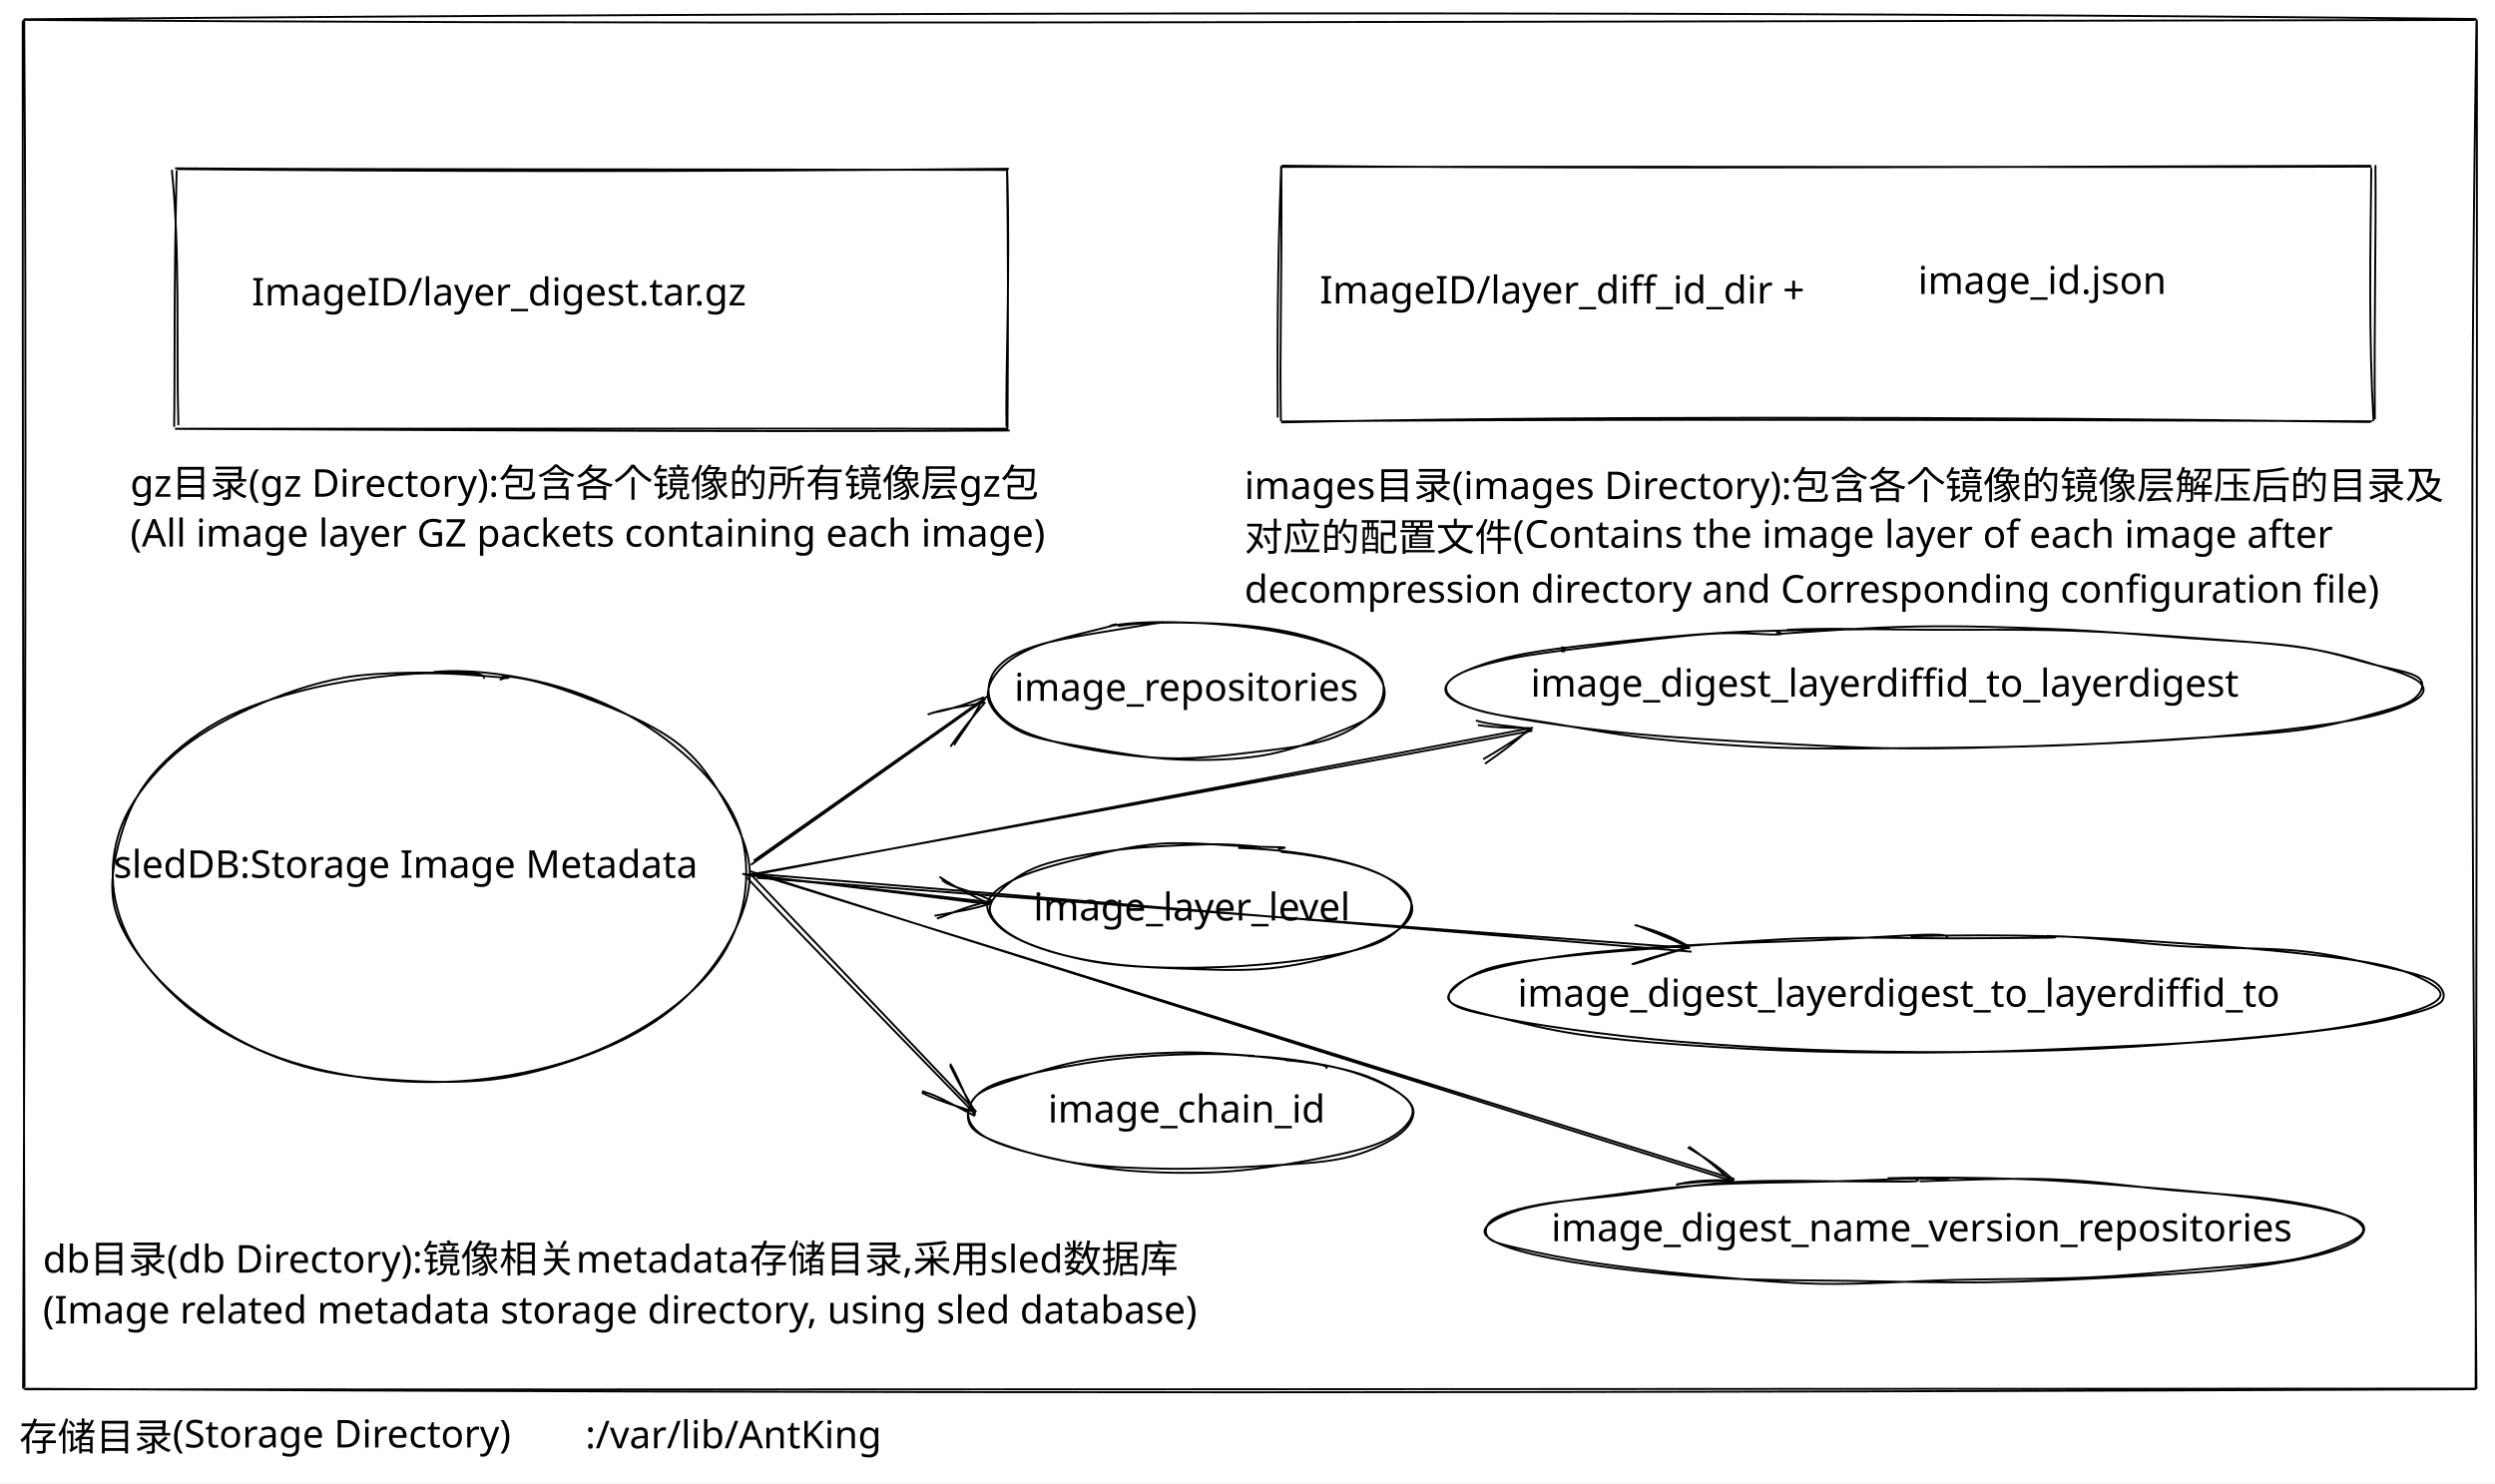
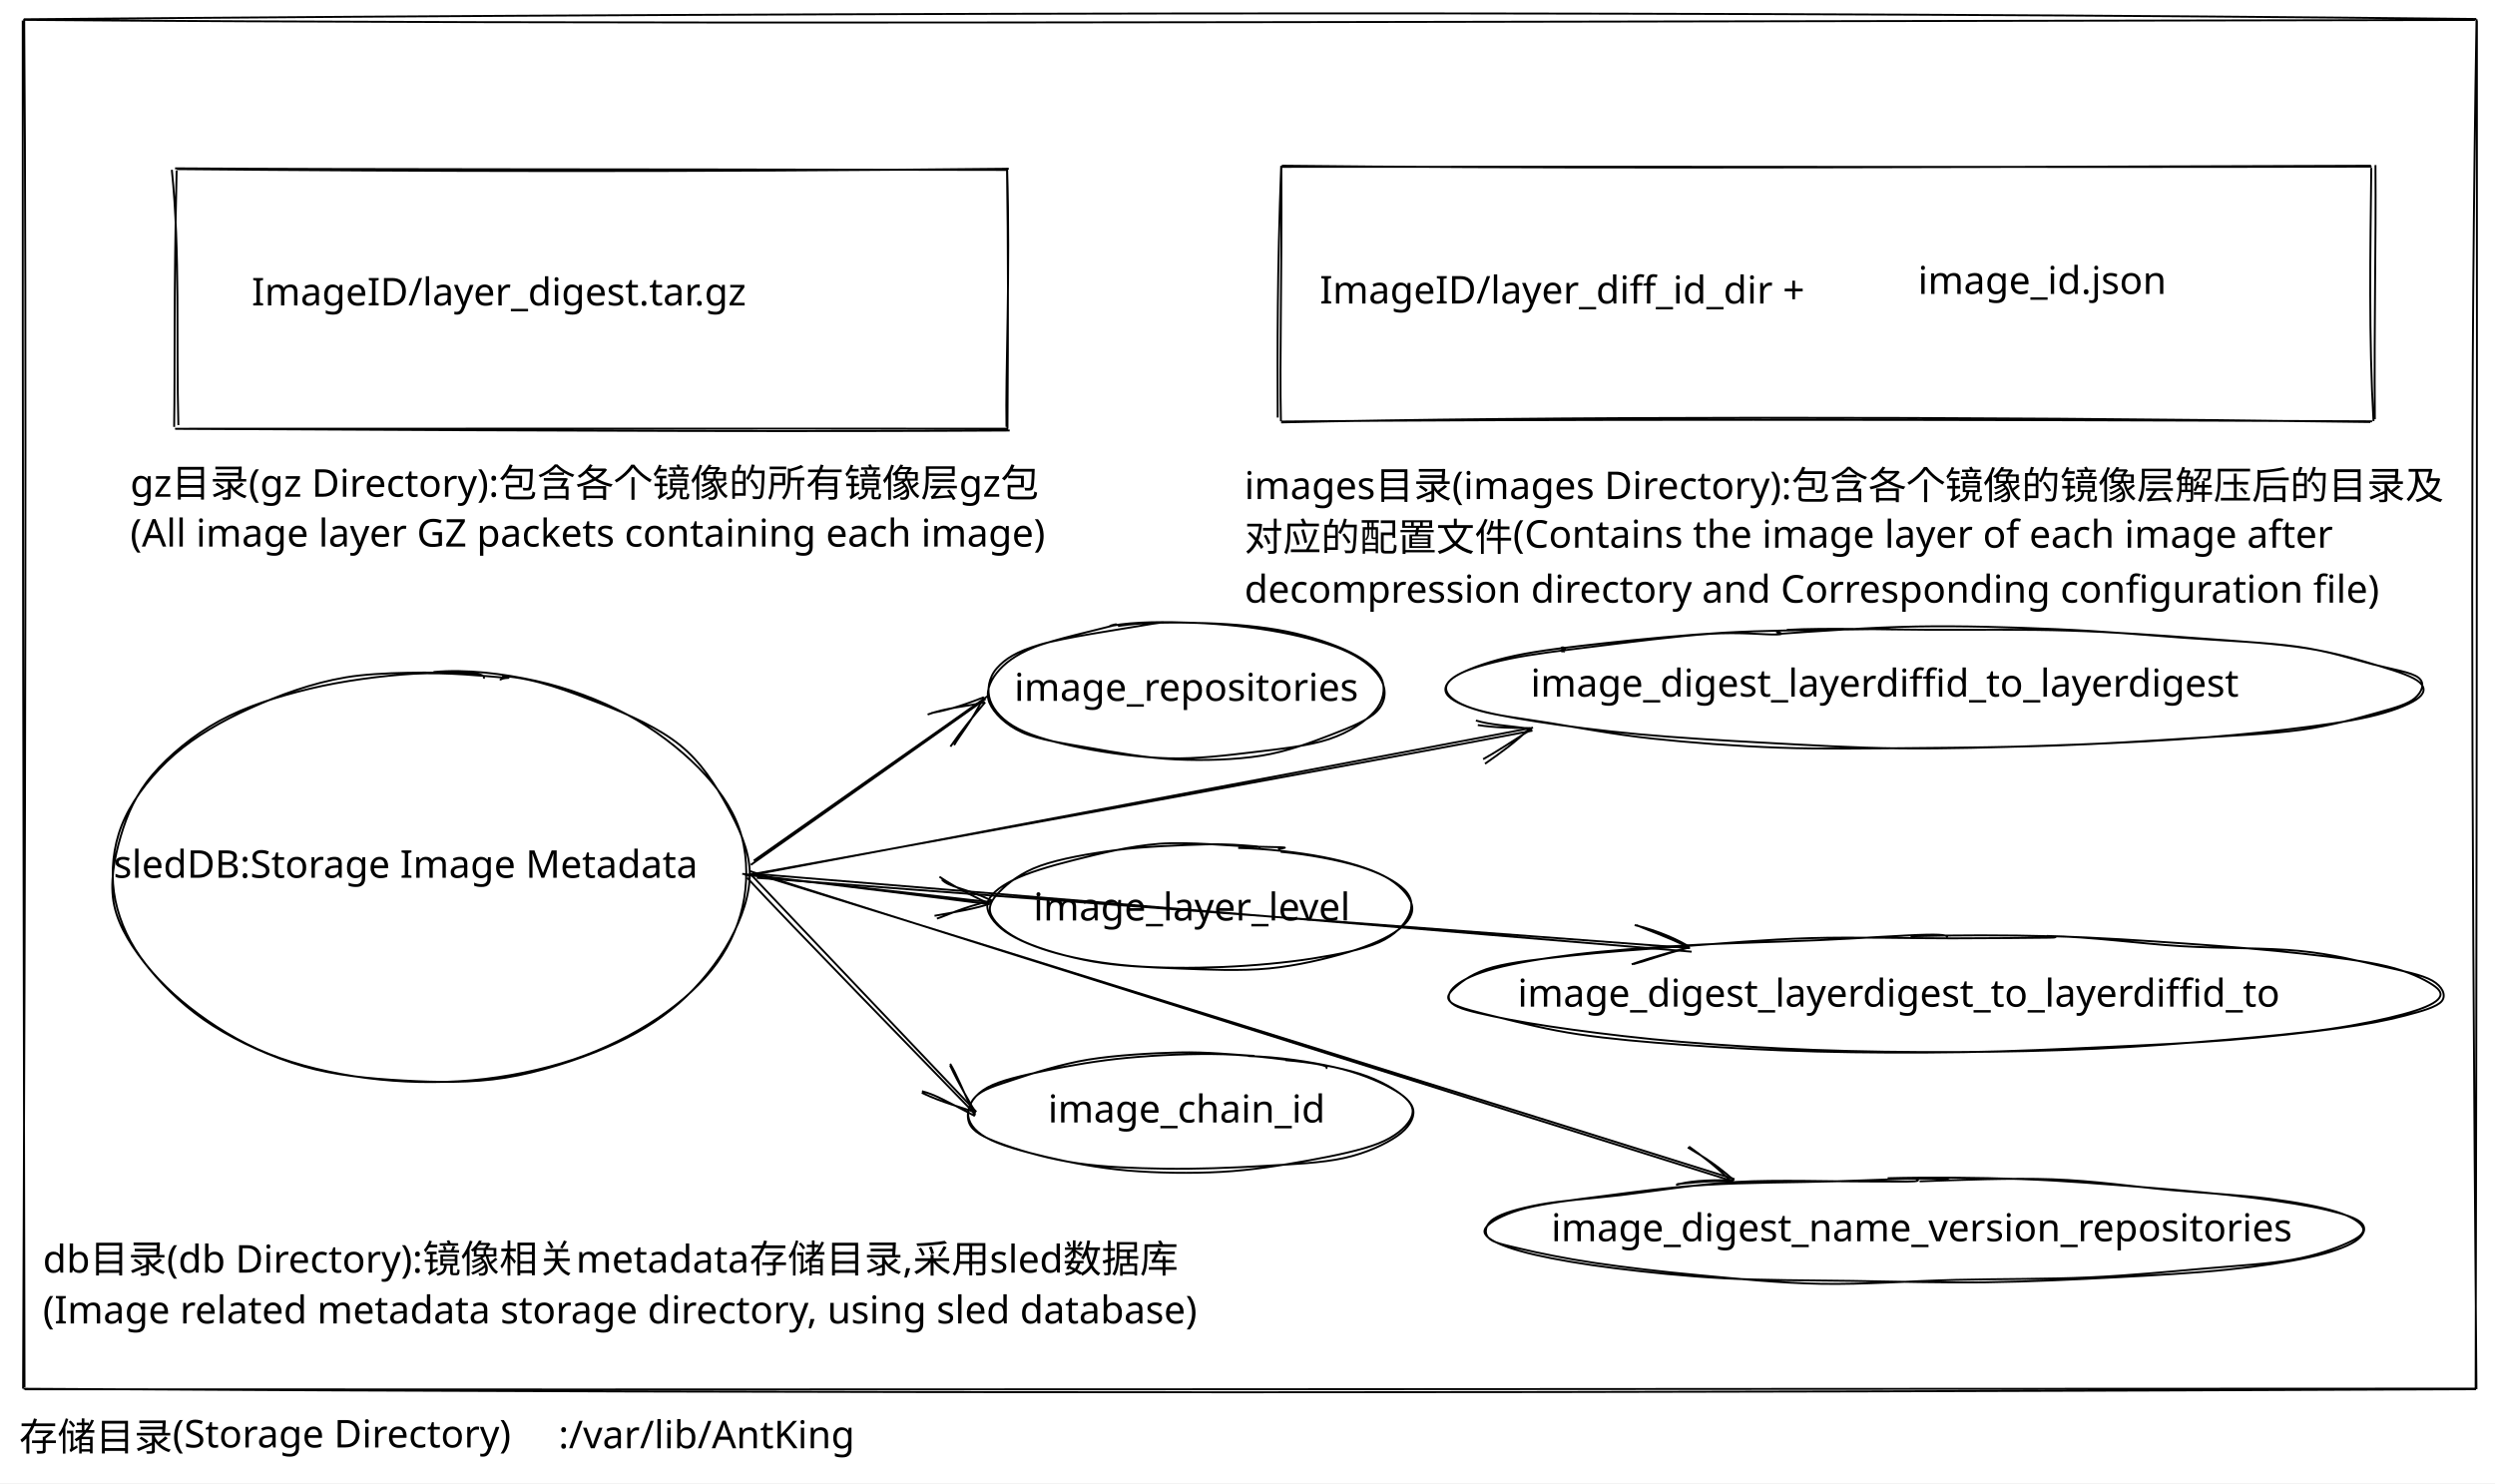
<svg xmlns="http://www.w3.org/2000/svg" version="1.1" viewBox="0 0 1301.16 773.527" width="2602.32" height="1547.055">
  <defs>
    <style>
      @font-face {
        font-family: "Virgil";
        src: url("https://excalidraw.com/Virgil.woff2");
      }
      @font-face {
        font-family: "Cascadia";
        src: url("https://excalidraw.com/Cascadia.woff2");
      }
    </style>
  </defs>
  <rect x="0" y="0" width="1301.16" height="773.527" fill="#ffffff" />
  <g transform="translate(12.30859 10) rotate(0 639.4258 357.0605)">
    <path d="M0.628 0.368 C305.478 2.767, 611.234 1.577, 1278.482 0.412 M0.112 0.055 C456.146 -3.895, 911.383 -4.13, 1279.099 -0.098 M1279.405 0.763 C1279.537 248.258, 1279.237 494.577, 1278.763 714.207 M1279.222 0.027 C1276.134 185.23, 1276.346 370.77, 1279.176 714.455 M1278.462 714.182 C821.437 714.298, 364.462 714.856, 0.734 714.531 M1278.974 714.502 C848.603 716.448, 418.234 716.886, 0.031 714.261 M0.473 713.525 C-0.015 460.835, -0.573 207.019, -0.451 0.727 M-0.267 714.225 C0.839 436.358, 1.547 158.919, 0.307 -0.157" stroke="#000000" stroke-width="1" fill="none" />
  </g>
  <g transform="translate(10 735.5273) rotate(0 140.5 14)">
    <text x="0" y="21" font-family="Virgil, Segoe UI Emoji" font-size="20px" fill="#000000" text-anchor="start" style="white-space: pre;" direction="ltr">存储目录(Storage Directory)</text>
-   </g>
-   <g transform="translate(305.25 737.2812) rotate(0 78 12.5)">
-     <text x="0" y="18" font-family="Virgil, Segoe UI Emoji" font-size="20px" fill="#000000" text-anchor="start" style="white-space: pre;" direction="ltr">:/var/lib/AntKing</text>
  </g>
  <g transform="translate(91.37109 88.23438) rotate(0 217.2051 67.66992)">
    <path d="M0.884 -0.039 C129.919 1.132, 260.711 1.549, 434.712 -0.241 M-0.08 -0.445 C101.359 0.214, 202.149 -0.124, 434.25 0.396 M433.84 -0.763 C435.536 54.291, 432.944 107.282, 433.518 134.389 M433.8 0.715 C434.404 39.301, 434.384 78.028, 434.033 135.179 M435.185 136.288 C333.538 136.859, 232.319 136.631, 0.33 135.411 M434.44 135.351 C291.713 135.188, 149.341 135.386, -0.096 135.355 M1.651 133.489 C0.481 89.201, 2.641 43.407, -1.764 0.331 M-0.554 134.403 C-0.053 100.801, -0.795 67.674, 0.752 0.681" stroke="#000000" stroke-width="1" fill="none" />
  </g>
  <g transform="translate(67.93359 240.0469) rotate(0 252.5 39)">
    <text x="0" y="19" font-family="Virgil, Segoe UI Emoji" font-size="20px" fill="#000000" text-anchor="start" style="white-space: pre;" direction="ltr">gz目录(gz Directory):包含各个镜像的所有镜像层gz包</text>
    <text x="0" y="45" font-family="Virgil, Segoe UI Emoji" font-size="20px" fill="#000000" text-anchor="start" style="white-space: pre;" direction="ltr">(All image layer GZ packets containing each image)</text>
    <text x="0" y="71" font-family="Virgil, Segoe UI Emoji" font-size="20px" fill="#000000" text-anchor="start" style="white-space: pre;" direction="ltr" />
  </g>
  <g transform="translate(131.25 141.2812) rotate(0 141.5 12.5)">
    <text x="0" y="18" font-family="Virgil, Segoe UI Emoji" font-size="20px" fill="#000000" text-anchor="start" style="white-space: pre;" direction="ltr">ImageID/layer_digest.tar.gz</text>
  </g>
  <g transform="translate(668.1484 86.74219) rotate(0 284.3594 66.41992)">
    <path d="M0.326 -0.336 C125.597 1.04, 251.963 0.815, 568.355 -0.305 M-0.135 0.285 C206.5 0.007, 413.6 0.623, 568.632 0.151 M570.676 -0.643 C571.007 40.883, 569.948 78.283, 570.349 131.906 M568.497 0.814 C568.006 44.662, 567.167 89.287, 569.647 132.906 M567.984 133.355 C350.681 130.259, 132.589 130.436, -0.034 133.552 M568.953 132.972 C345 131.972, 121.75 131.887, 0.272 133.08 M-1.82 131.018 C-1.935 93.638, -2.105 55.956, -0.001 -0.266 M-0.136 132.969 C-0.858 97.485, 0.426 62.849, 0.079 -0.12" stroke="#000000" stroke-width="1" fill="none" />
  </g>
  <g transform="translate(649.0078 240.2812) rotate(0 315.5 40.5)">
    <text x="0" y="20" font-family="Virgil, Segoe UI Emoji" font-size="20px" fill="#000000" text-anchor="start" style="white-space: pre;" direction="ltr">images目录(images Directory):包含各个镜像的镜像层解压后的目录及</text>
    <text x="0" y="47" font-family="Virgil, Segoe UI Emoji" font-size="20px" fill="#000000" text-anchor="start" style="white-space: pre;" direction="ltr">对应的配置文件(Contains the image layer of each image after</text>
    <text x="0" y="74" font-family="Virgil, Segoe UI Emoji" font-size="20px" fill="#000000" text-anchor="start" style="white-space: pre;" direction="ltr">decompression directory and Corresponding configuration file)</text>
  </g>
  <g transform="translate(688.25 140.2812) rotate(0 152.5 12.5)">
    <text x="0" y="18" font-family="Virgil, Segoe UI Emoji" font-size="20px" fill="#000000" text-anchor="start" style="white-space: pre;" direction="ltr">ImageID/layer_diff_id_dir + </text>
  </g>
  <g transform="translate(1000.25 135.2812) rotate(0 63.5 12.5)">
    <text x="0" y="18" font-family="Virgil, Segoe UI Emoji" font-size="20px" fill="#000000" text-anchor="start" style="white-space: pre;" direction="ltr">image_id.json</text>
  </g>
  <g transform="translate(59.01172 349.8906) rotate(0 165.4355 107.1348)">
    <path d="M167.061 0.585 C184.225 -1.038, 203.501 1.462, 220.319 5.152 C237.136 8.842, 253.808 15.169, 267.964 22.725 C282.12 30.281, 295.493 40.557, 305.253 50.487 C315.013 60.417, 322.552 70.951, 326.523 82.304 C330.494 93.657, 331.018 106.931, 329.08 118.605 C327.142 130.28, 322.394 141.948, 314.894 152.351 C307.393 162.754, 296.535 172.647, 284.078 181.021 C271.621 189.396, 256.316 197.188, 240.152 202.599 C223.988 208.01, 205.078 211.865, 187.094 213.487 C169.11 215.108, 149.911 214.627, 132.247 212.328 C114.584 210.029, 96.467 205.81, 81.114 199.695 C65.761 193.581, 51.736 184.74, 40.128 175.64 C28.52 166.541, 18.157 155.843, 11.465 145.1 C4.773 134.356, 0.84 122.639, -0.026 111.18 C-0.892 99.721, 0.926 87.615, 6.269 76.346 C11.612 65.077, 21.153 53.05, 32.032 43.564 C42.911 34.077, 56.646 26.132, 71.541 19.428 C86.437 12.725, 103.222 6.418, 121.404 3.343 C139.586 0.269, 168.65 0.865, 180.634 0.98 C192.618 1.094, 193.763 2.404, 193.308 4.03 M202.847 2.661 C220.001 3.699, 238.362 10.89, 253.834 16.906 C269.306 22.923, 284.628 29.835, 295.678 38.76 C306.728 47.685, 314.083 59.431, 320.136 70.455 C326.188 81.48, 331.726 93.276, 331.991 104.906 C332.256 116.536, 327.894 128.826, 321.725 140.236 C315.555 151.647, 305.8 163.974, 294.976 173.368 C284.151 182.761, 271.842 190.136, 256.779 196.599 C241.716 203.062, 222.198 209.314, 204.596 212.146 C186.994 214.978, 168.725 214.58, 151.165 213.591 C133.606 212.603, 115.724 210.95, 99.238 206.215 C82.752 201.48, 65.619 193.619, 52.25 185.182 C38.881 176.746, 27.64 166.058, 19.025 155.595 C10.409 145.132, 3.069 133.965, 0.557 122.403 C-1.955 110.84, 0.618 97.609, 3.954 86.219 C7.29 74.829, 12.002 64.085, 20.572 54.063 C29.142 44.04, 41.719 33.542, 55.374 26.083 C69.028 18.624, 85.556 13.411, 102.5 9.309 C119.443 5.207, 140.293 2.453, 157.037 1.472 C173.781 0.491, 195.505 2.857, 202.964 3.423 C210.423 3.988, 202.659 3.064, 201.792 4.868" stroke="#000000" stroke-width="1" fill="none" />
  </g>
  <g transform="translate(22.35938 644.1875) rotate(0 332 26.5)">
    <text x="0" y="19.5" font-family="Virgil, Segoe UI Emoji" font-size="20px" fill="#000000" text-anchor="start" style="white-space: pre;" direction="ltr"> db目录(db Directory):镜像相关metadata存储目录,采用sled数据库</text>
    <text x="0" y="46" font-family="Virgil, Segoe UI Emoji" font-size="20px" fill="#000000" text-anchor="start" style="white-space: pre;" direction="ltr"> (Image related metadata storage directory, using sled database)</text>
  </g>
  <g transform="translate(59.19141 439.7773) rotate(0 165.5 12.5)">
    <text x="0" y="18" font-family="Virgil, Segoe UI Emoji" font-size="20px" fill="#000000" text-anchor="start" style="white-space: pre;" direction="ltr">sledDB:Storage Image Metadata</text>
  </g>
  <g transform="translate(815.043 338.8086) rotate(0 0 0)">
    <path d="M0.415 0.217 C0.481 0.153, 0.528 -0.778, 0.444 -0.892 C0.36 -1.007, 0.081 -0.544, -0.089 -0.471 C-0.26 -0.397, -0.569 -0.446, -0.579 -0.452 C-0.59 -0.458, -0.211 -0.503, -0.153 -0.508 C-0.095 -0.512, -0.409 -0.427, -0.233 -0.481 C-0.058 -0.534, 0.937 -1.065, 0.9 -0.827 C0.864 -0.589, -0.307 0.835, -0.453 0.949 C-0.598 1.063, -0.067 -0.148, 0.026 -0.143 C0.12 -0.137, 0.037 1.117, 0.11 0.982 C0.183 0.847, 0.468 -0.785, 0.463 -0.951 M-0.703 -0.559 C-0.805 -0.608, -0.126 -1.385, 0.099 -1.233 C0.324 -1.081, 0.664 0.157, 0.646 0.354 C0.628 0.551, -0.076 0.026, -0.009 -0.053 C0.059 -0.133, 0.892 -0.002, 1.052 -0.121 C1.212 -0.24, 1.233 -0.62, 0.953 -0.769 C0.673 -0.919, -0.616 -1.342, -0.628 -1.018 C-0.64 -0.695, 0.894 1.16, 0.881 1.171 C0.867 1.183, -0.728 -0.795, -0.708 -0.949 C-0.688 -1.104, 0.828 0.268, 1 0.242 C1.173 0.216, 0.516 -0.871, 0.327 -1.105" stroke="#000000" stroke-width="1" fill="none" />
  </g>
  <g transform="translate(514.6602 324.457) rotate(0 103.3105 35.45703)">
    <path d="M68.367 2.022 C81.086 -0.054, 99.133 0.033, 113.782 0.504 C128.431 0.975, 143.582 2.289, 156.261 4.848 C168.94 7.406, 181.571 11.688, 189.854 15.854 C198.137 20.02, 203.906 24.732, 205.96 29.844 C208.013 34.956, 206.755 41.332, 202.177 46.525 C197.599 51.719, 189.076 57.453, 178.491 61.006 C167.906 64.558, 152.6 66.175, 138.667 67.841 C124.733 69.508, 109.695 71.368, 94.889 71.003 C80.082 70.638, 62.905 68.21, 49.826 65.651 C36.748 63.093, 24.434 59.789, 16.42 55.652 C8.406 51.515, 3.601 46.109, 1.74 40.828 C-0.12 35.547, 0.918 28.825, 5.257 23.968 C9.595 19.112, 15.285 15.367, 27.771 11.689 C40.256 8.012, 69.288 3.802, 80.172 1.903 C91.056 0.004, 92.642 0.046, 93.073 0.293 M64.855 1.938 C77.13 -0.375, 93.562 -0.214, 108.288 0.345 C123.014 0.904, 139.837 2.732, 153.209 5.29 C166.581 7.848, 179.729 11.459, 188.518 15.691 C197.307 19.923, 203.442 25.57, 205.943 30.684 C208.444 35.797, 207.939 41.696, 203.526 46.373 C199.113 51.051, 189.524 54.871, 179.466 58.75 C169.408 62.628, 156.658 67.5, 143.176 69.642 C129.694 71.784, 113.473 72.276, 98.571 71.603 C83.67 70.931, 67.117 67.959, 53.766 65.609 C40.416 63.259, 27.194 61.409, 18.466 57.505 C9.739 53.6, 3.621 47.347, 1.399 42.182 C-0.823 37.018, 1.277 31.357, 5.134 26.515 C8.992 21.674, 14.587 17.213, 24.545 13.133 C34.502 9.054, 58.293 3.849, 64.878 2.037 C71.464 0.225, 63.557 1.608, 64.059 2.261" stroke="#000000" stroke-width="1" fill="none" />
  </g>
  <g transform="translate(528.957 347.4883) rotate(0 93 12.5)">
    <text x="0" y="18" font-family="Virgil, Segoe UI Emoji" font-size="20px" fill="#000000" text-anchor="start" style="white-space: pre;" direction="ltr">image_repositories</text>
  </g>
  <g transform="translate(516.0859 440.9023) rotate(0 109.7988 32.48047)">
    <path d="M129.643 1.322 C144.336 1.671, 161.045 3.577, 173.742 6.03 C186.439 8.483, 198.091 11.911, 205.827 16.039 C213.564 20.167, 218.947 26.135, 220.161 30.796 C221.376 35.457, 218.626 39.859, 213.113 44.005 C207.6 48.151, 198.318 52.313, 187.085 55.673 C175.852 59.032, 160.499 62.745, 145.715 64.163 C130.93 65.582, 113.632 64.776, 98.377 64.183 C83.122 63.591, 67.624 62.955, 54.183 60.607 C40.742 58.259, 26.606 54.114, 17.732 50.096 C8.858 46.079, 3.02 40.837, 0.939 36.502 C-1.141 32.167, 0.997 28.401, 5.249 24.085 C9.501 19.77, 16.287 14.223, 26.45 10.609 C36.613 6.995, 51.9 4.256, 66.227 2.401 C80.553 0.546, 100.671 -0.172, 112.411 -0.522 C124.152 -0.872, 131.97 -0.036, 136.671 0.301 C141.372 0.638, 141.191 0.725, 140.617 1.502 M151.807 3.342 C166.379 4.69, 181.97 7.646, 192.719 10.932 C203.468 14.218, 211.99 18.77, 216.301 23.059 C220.612 27.348, 220.784 32.086, 218.585 36.667 C216.386 41.248, 211.475 46.825, 203.108 50.544 C194.742 54.263, 181.962 56.839, 168.388 58.98 C154.814 61.122, 137.39 62.751, 121.665 63.394 C105.941 64.037, 88.449 64.017, 74.039 62.837 C59.629 61.657, 46.193 59.305, 35.206 56.314 C24.218 53.324, 14.172 49.179, 8.116 44.893 C2.059 40.606, -1.797 35.054, -1.133 30.596 C-0.47 26.138, 4.563 21.974, 12.096 18.145 C19.63 14.316, 31.336 10.789, 44.067 7.621 C56.799 4.453, 73.003 0.305, 88.484 -0.862 C103.964 -2.028, 126.143 0.303, 136.952 0.623 C147.76 0.943, 151.077 0.822, 153.336 1.059 C155.595 1.296, 151.328 1.488, 150.505 2.044" stroke="#000000" stroke-width="1" fill="none" />
  </g>
  <g transform="translate(538.9688 462.0469) rotate(0 86.5 12.5)">
    <text x="0" y="18" font-family="Virgil, Segoe UI Emoji" font-size="20px" fill="#000000" text-anchor="start" style="white-space: pre;" direction="ltr">image_layer_level</text>
  </g>
  <g transform="translate(505.043 550.0156) rotate(0 116.1328 30.4082)">
    <path d="M165.353 2.897 C179.799 4.02, 193.81 6.717, 204.233 9.998 C214.656 13.28, 223.555 18.568, 227.891 22.585 C232.228 26.602, 232.598 30.149, 230.252 34.1 C227.906 38.052, 222.658 42.777, 213.815 46.295 C204.972 49.814, 190.834 52.739, 177.193 55.211 C163.553 57.684, 147.67 60.261, 131.974 61.131 C116.278 62.001, 98.281 61.739, 83.02 60.434 C67.758 59.129, 52.698 56.165, 40.406 53.301 C28.113 50.436, 16.027 47.051, 9.265 43.247 C2.502 39.442, -0.28 34.832, -0.17 30.476 C-0.06 26.121, 3.218 20.801, 9.922 17.115 C16.627 13.429, 27.839 10.94, 40.055 8.359 C52.27 5.778, 67.68 3.056, 83.215 1.631 C98.75 0.206, 117.391 -0.647, 133.264 -0.191 C149.137 0.266, 169.594 3.14, 178.451 4.372 C187.308 5.603, 187.57 6.697, 186.408 7.198 M146.221 0.753 C161.572 1.133, 178.301 3.703, 190.644 6.475 C202.987 9.247, 213.382 13.607, 220.278 17.383 C227.173 21.159, 231.477 24.946, 232.019 29.131 C232.561 33.315, 229.538 38.359, 223.529 42.488 C217.521 46.618, 207.715 51.308, 195.969 53.908 C184.224 56.508, 168.635 57.161, 153.058 58.089 C137.481 59.017, 118.518 59.719, 102.506 59.478 C86.495 59.236, 70.756 58.642, 56.988 56.638 C43.219 54.633, 29.198 50.7, 19.896 47.451 C10.593 44.202, 3.909 41.359, 1.173 37.144 C-1.563 32.928, -0.312 26.195, 3.479 22.158 C7.271 18.121, 14.095 16.184, 23.924 12.924 C33.752 9.663, 48.122 4.944, 62.451 2.596 C76.78 0.248, 95.921 -0.81, 109.895 -1.163 C123.869 -1.516, 140.361 0.145, 146.295 0.476 C152.23 0.806, 146.068 0.319, 145.505 0.82" stroke="#000000" stroke-width="1" fill="none" />
  </g>
  <g transform="translate(546.5312 567.3711) rotate(0 73.5 12.5)">
    <text x="0" y="18" font-family="Virgil, Segoe UI Emoji" font-size="20px" fill="#000000" text-anchor="start" style="white-space: pre;" direction="ltr">image_chain_id</text>
  </g>
  <g transform="translate(773.4961 614.7852) rotate(0 229.623 27.04297)">
    <path d="M210.941 -0.33 C232.377 -0.912, 258.17 -0.681, 280.637 0.12 C303.103 0.92, 325.575 2.843, 345.742 4.473 C365.909 6.103, 385.948 7.947, 401.638 9.902 C417.328 11.857, 430.447 13.974, 439.883 16.204 C449.319 18.433, 455.793 20.54, 458.255 23.28 C460.717 26.021, 459.225 29.704, 454.654 32.644 C450.083 35.585, 441.953 38.468, 430.83 40.922 C419.707 43.376, 404.757 45.627, 387.915 47.369 C371.073 49.11, 350.731 50.274, 329.778 51.37 C308.825 52.466, 285.175 53.637, 262.198 53.944 C239.221 54.252, 214.683 53.56, 191.917 53.215 C169.151 52.871, 146.125 52.975, 125.604 51.876 C105.084 50.777, 85.252 48.673, 68.794 46.622 C52.336 44.57, 37.647 42.065, 26.857 39.568 C16.066 37.071, 8.074 34.242, 4.053 31.641 C0.032 29.04, -0.375 26.7, 2.729 23.96 C5.833 21.22, 12.684 17.701, 22.676 15.202 C32.669 12.702, 47.084 10.975, 62.685 8.965 C78.286 6.955, 96.122 4.421, 116.282 3.141 C136.442 1.86, 165.183 1.83, 183.644 1.284 C202.105 0.738, 217.144 -0.043, 227.048 -0.137 C236.953 -0.231, 242.96 0.122, 243.071 0.717 M227.59 1.295 C249.642 0.566, 275.022 -0.533, 296.899 0.23 C318.776 0.993, 340.057 4.191, 358.851 5.872 C377.645 7.554, 395.329 8.445, 409.662 10.32 C423.994 12.194, 436.651 14.562, 444.847 17.117 C453.042 19.672, 457.905 22.911, 458.836 25.652 C459.767 28.392, 456.556 30.811, 450.432 33.561 C444.308 36.31, 434.495 39.941, 422.091 42.147 C409.688 44.352, 393.687 45.255, 376.011 46.795 C358.335 48.335, 337.637 50.403, 316.035 51.386 C294.432 52.368, 269.678 52.128, 246.394 52.689 C223.11 53.25, 198.622 55.158, 176.33 54.752 C154.037 54.346, 132.325 52.071, 112.638 50.254 C92.95 48.436, 73.714 46.144, 58.206 43.847 C42.697 41.55, 28.842 38.671, 19.588 36.473 C10.335 34.275, 5.023 33.271, 2.685 30.659 C0.347 28.046, 1.101 23.67, 5.559 20.798 C10.017 17.925, 18.38 15.477, 29.432 13.423 C40.484 11.37, 54.749 10.451, 71.871 8.48 C88.992 6.508, 110.998 2.78, 132.16 1.595 C153.322 0.41, 183.383 1.421, 198.844 1.369 C214.304 1.317, 220.597 1.598, 224.923 1.284 C229.248 0.97, 224.535 -0.546, 224.796 -0.518" stroke="#000000" stroke-width="1" fill="none" />
  </g>
  <g transform="translate(808.9922 629.3242) rotate(0 203.5 12.5)">
    <text x="0" y="18" font-family="Virgil, Segoe UI Emoji" font-size="20px" fill="#000000" text-anchor="start" style="white-space: pre;" direction="ltr">image_digest_name_version_repositories</text>
  </g>
  <g transform="translate(754.2148 327.7539) rotate(0 254.4336 31.19531)">
    <path d="M177.635 0.724 C198.737 -0.43, 227.49 0.623, 252.06 0.69 C276.63 0.758, 301.561 0.385, 325.057 1.129 C348.553 1.873, 372.494 3.636, 393.037 5.156 C413.579 6.676, 432.626 7.822, 448.31 10.249 C463.994 12.677, 477.24 16.73, 487.138 19.718 C497.036 22.706, 504.567 25.289, 507.698 28.178 C510.829 31.066, 510.338 34.07, 505.926 37.049 C501.513 40.028, 492.543 43.442, 481.222 46.054 C469.9 48.667, 454.69 50.75, 437.997 52.724 C421.305 54.697, 402.25 56.481, 381.068 57.893 C359.887 59.305, 334.954 60.421, 310.909 61.196 C286.863 61.97, 260.968 62.811, 236.793 62.542 C212.619 62.272, 188.636 60.813, 165.86 59.578 C143.085 58.342, 119.851 56.955, 100.14 55.13 C80.429 53.305, 62.082 50.898, 47.593 48.629 C33.104 46.36, 21.109 44.181, 13.206 41.513 C5.303 38.846, 1.173 35.612, 0.177 32.623 C-0.818 29.633, 1.248 26.655, 7.234 23.574 C13.22 20.494, 23.452 16.8, 36.093 14.139 C48.734 11.478, 64.946 9.603, 83.081 7.61 C101.215 5.618, 124.577 3.354, 144.901 2.184 C165.225 1.014, 190.339 0.839, 205.024 0.589 C219.709 0.339, 232.365 0.124, 233.011 0.686 M172.046 2.92 C193.083 1.461, 220.711 -0.6, 245.105 -1.027 C269.499 -1.453, 295.107 -0.623, 318.411 0.363 C341.716 1.349, 363.996 3.367, 384.931 4.89 C405.866 6.412, 427.663 7.205, 444.021 9.499 C460.378 11.793, 472.562 15.95, 483.075 18.653 C493.588 21.355, 503.418 22.765, 507.099 25.713 C510.779 28.661, 508.725 33.309, 505.158 36.341 C501.591 39.373, 495.607 41.147, 485.695 43.904 C475.783 46.662, 462.027 50.655, 445.683 52.885 C429.34 55.116, 408.838 55.929, 387.633 57.288 C366.427 58.646, 342.192 60.191, 318.451 61.036 C294.71 61.882, 269.313 62.173, 245.187 62.363 C221.062 62.552, 196.685 63, 173.699 62.174 C150.713 61.347, 127.18 59.541, 107.272 57.403 C87.364 55.264, 69.177 51.75, 54.253 49.343 C39.329 46.935, 26.721 45.485, 17.728 42.959 C8.734 40.433, 2.255 37.31, 0.291 34.187 C-1.673 31.064, 0.471 27.287, 5.943 24.22 C11.415 21.154, 21.296 18.253, 33.126 15.789 C44.956 13.326, 59.543 11.602, 76.922 9.439 C94.301 7.276, 121.477 3.859, 137.401 2.811 C153.326 1.763, 166.612 3.344, 172.469 3.153 C178.326 2.962, 171.254 1.601, 172.541 1.665" stroke="#000000" stroke-width="1" fill="none" />
  </g>
  <g transform="translate(798.25 345.2812) rotate(0 203.5 12.5)">
    <text x="0" y="18" font-family="Virgil, Segoe UI Emoji" font-size="20px" fill="#000000" text-anchor="start" style="white-space: pre;" direction="ltr">image_digest_layerdiffid_to_layerdigest</text>
  </g>
  <g transform="translate(755.457 488.3594) rotate(0 258.9141 29.88477)">
    <path d="M240.883 -0.088 C263.819 -0.738, 291.009 -0.723, 314.952 -0.086 C338.894 0.552, 362.856 2.229, 384.539 3.738 C406.222 5.248, 427.602 7.006, 445.048 8.973 C462.495 10.941, 477.876 12.842, 489.218 15.543 C500.559 18.245, 508.647 22.286, 513.097 25.183 C517.547 28.079, 518.463 30.355, 515.918 32.922 C513.373 35.488, 507.235 38.023, 497.827 40.581 C488.42 43.14, 474.871 46.054, 459.473 48.271 C444.074 50.488, 425.76 52.164, 405.438 53.884 C385.116 55.604, 361.113 57.519, 337.541 58.589 C313.97 59.659, 288.504 60.209, 264.009 60.306 C239.514 60.403, 214.322 60.058, 190.573 59.171 C166.823 58.284, 142.491 56.74, 121.512 54.985 C100.533 53.23, 81.171 50.883, 64.701 48.643 C48.231 46.403, 33.162 43.819, 22.69 41.545 C12.219 39.271, 5.027 37.656, 1.872 34.999 C-1.284 32.342, 0.003 28.665, 3.757 25.603 C7.51 22.541, 14.031 19.329, 24.392 16.628 C34.753 13.926, 49.27 11.39, 65.923 9.393 C82.576 7.395, 103.101 5.886, 124.31 4.645 C145.52 3.405, 172.359 2.876, 193.181 1.95 C214.002 1.024, 238.087 -0.676, 249.239 -0.911 C260.391 -1.147, 259.73 -0.139, 260.093 0.536 M312.011 -0.258 C335.532 0.168, 360.265 3.792, 382.23 5.094 C404.195 6.396, 426.431 5.821, 443.802 7.553 C461.173 9.284, 474.915 12.899, 486.455 15.485 C497.994 18.071, 507.782 20.035, 513.038 23.068 C518.294 26.101, 520.384 30.643, 517.99 33.684 C515.595 36.725, 507.744 38.938, 498.671 41.317 C489.599 43.696, 478.79 45.842, 463.554 47.958 C448.319 50.073, 427.443 52.389, 407.257 54.009 C387.07 55.629, 365.55 56.619, 342.436 57.679 C319.321 58.738, 293.701 59.974, 268.567 60.366 C243.433 60.758, 215.933 60.667, 191.632 60.032 C167.332 59.396, 143.39 58.049, 122.763 56.554 C102.136 55.06, 83.944 53.446, 67.873 51.066 C51.802 48.685, 37.359 44.99, 26.338 42.271 C15.316 39.553, 5.507 37.422, 1.744 34.756 C-2.019 32.09, 0.195 29.395, 3.76 26.277 C7.326 23.159, 13.12 18.757, 23.135 16.05 C33.151 13.342, 47.47 11.839, 63.852 10.032 C80.235 8.226, 100.679 6.734, 121.431 5.21 C142.184 3.686, 164.825 1.59, 188.368 0.888 C211.91 0.186, 241.817 1.037, 262.686 0.999 C283.555 0.961, 305.751 0.767, 313.582 0.659 C321.413 0.55, 310.791 -0.204, 309.673 0.35" stroke="#000000" stroke-width="1" fill="none" />
  </g>
  <g transform="translate(791.4531 506.9883) rotate(0 223 12.5)">
    <text x="0" y="18" font-family="Virgil, Segoe UI Emoji" font-size="20px" fill="#000000" text-anchor="start" style="white-space: pre;" direction="ltr">image_digest_layerdigest_to_layerdiffid_to</text>
  </g>
  <g>
    <g transform="translate(393.2188 449.6406) rotate(0 60.00763 -42.54055)">
      <path d="M-0.137 -0.789 C20.107 -15.119, 101.487 -72.135, 121.683 -86.492 M-1.668 1.411 C18.409 -12.703, 100.518 -70.581, 120.794 -85.158" stroke="#000000" stroke-width="1" fill="none" />
    </g>
    <g transform="translate(393.2188 449.6406) rotate(0 60.00763 -42.54055)">
      <path d="M102.445 -60.274 C108.642 -69.189, 113.331 -74.832, 120.528 -83.379 M104.368 -61.034 C107.206 -66.085, 112.655 -72.075, 119.833 -86.026" stroke="#000000" stroke-width="1" fill="none" />
    </g>
    <g transform="translate(393.2188 449.6406) rotate(0 60.00763 -42.54055)">
      <path d="M90.557 -77.001 C100.465 -80.58, 108.937 -80.9, 120.528 -83.379 M92.48 -77.761 C98.228 -78.774, 106.551 -80.722, 119.833 -86.026" stroke="#000000" stroke-width="1" fill="none" />
    </g>
  </g>
  <g>
    <g transform="translate(390.875 456.1211) rotate(0 203.725 -37.98357)">
      <path d="M-1.174 0.663 C66.87 -11.951, 340.377 -63.803, 408.624 -76.63 M0.41 -0.035 C68.369 -12.358, 340.37 -62.004, 408.303 -75.072" stroke="#000000" stroke-width="1" fill="none" />
    </g>
    <g transform="translate(390.875 456.1211) rotate(0 203.725 -37.98357)">
      <path d="M383.578 -57.822 C391.187 -63.13, 400.269 -69.604, 406.915 -76.418 M382.59 -60.192 C388.769 -63.569, 396.605 -68.746, 408.01 -75.973" stroke="#000000" stroke-width="1" fill="none" />
    </g>
    <g transform="translate(390.875 456.1211) rotate(0 203.725 -37.98357)">
      <path d="M379.812 -77.995 C388.505 -76.605, 398.831 -76.418, 406.915 -76.418 M378.824 -80.364 C385.905 -78.18, 394.784 -77.764, 408.01 -75.973" stroke="#000000" stroke-width="1" fill="none" />
    </g>
  </g>
  <g>
    <g transform="translate(388.3008 455.1953) rotate(0 63.65201 8.472244)">
      <path d="M0.156 1.034 C21.679 3.433, 107.07 12.794, 128.525 15.34 M-1.221 0.531 C20.239 2.974, 106.199 13.557, 127.83 16.414" stroke="#000000" stroke-width="1" fill="none" />
    </g>
    <g transform="translate(388.3008 455.1953) rotate(0 63.65201 8.472244)">
      <path d="M100.296 23.851 C104.34 22.763, 113.245 17.967, 129.075 14.51 M99.055 22.409 C109.235 20.595, 122.275 18.349, 127.743 16.066" stroke="#000000" stroke-width="1" fill="none" />
    </g>
    <g transform="translate(388.3008 455.1953) rotate(0 63.65201 8.472244)">
      <path d="M102.876 3.493 C106.438 7.482, 114.7 7.759, 129.075 14.51 M101.636 2.051 C110.922 8.291, 122.939 14.12, 127.743 16.066" stroke="#000000" stroke-width="1" fill="none" />
    </g>
  </g>
  <g>
    <g transform="translate(390.9688 456.0703) rotate(0 58.41771 62.27158)">
      <path d="M0.07 -0.609 C19.608 20.198, 98.477 102.997, 118.187 123.76 M-1.352 1.685 C18.036 22.768, 97.865 104.559, 117.788 125.153" stroke="#000000" stroke-width="1" fill="none" />
    </g>
    <g transform="translate(390.9688 456.0703) rotate(0 58.41771 62.27158)">
      <path d="M89.77 113.825 C100.471 119.016, 111.076 121.499, 117.732 124.14 M89.839 113.011 C96.561 114.722, 102.719 118.228, 117.382 125.919" stroke="#000000" stroke-width="1" fill="none" />
    </g>
    <g transform="translate(390.9688 456.0703) rotate(0 58.41771 62.27158)">
      <path d="M104.49 99.526 C109.467 110.16, 114.478 118.078, 117.732 124.14 M104.559 98.713 C107.702 103.853, 110.42 110.7, 117.382 125.919" stroke="#000000" stroke-width="1" fill="none" />
    </g>
  </g>
  <g>
    <g transform="translate(392.6758 455.125) rotate(0 255.0773 80.04619)">
      <path d="M-0.19 0.128 C85.244 26.577, 426.713 132.991, 511.903 159.831 M-1.748 -0.851 C83.62 26.242, 425.87 134.285, 511.14 160.943" stroke="#000000" stroke-width="1" fill="none" />
    </g>
    <g transform="translate(392.6758 455.125) rotate(0 255.0773 80.04619)">
      <path d="M481.382 162.862 C487.049 161.002, 496.515 160.092, 511.603 160.408 M481.946 162.383 C490.714 161.694, 498.587 160.394, 510.193 161.014" stroke="#000000" stroke-width="1" fill="none" />
    </g>
    <g transform="translate(392.6758 455.125) rotate(0 255.0773 80.04619)">
      <path d="M487.537 143.286 C491.902 146.146, 499.881 149.967, 511.603 160.408 M488.101 142.806 C495 147.8, 501.094 152.157, 510.193 161.014" stroke="#000000" stroke-width="1" fill="none" />
    </g>
  </g>
  <g>
    <g transform="translate(394.0039 456.6094) rotate(0 243.596 19.39611)">
      <path d="M-1.009 -0.929 C80.194 5.657, 406.862 32.883, 488.201 39.721 M0.662 1.197 C81.638 7.404, 405.895 31.69, 487.353 37.861" stroke="#000000" stroke-width="1" fill="none" />
    </g>
    <g transform="translate(394.0039 456.6094) rotate(0 243.596 19.39611)">
      <path d="M456.923 46.292 C470.312 41.482, 481.969 38.995, 486.963 37.187 M457.738 46.239 C465.13 44.301, 472.728 41.342, 486.838 37.526" stroke="#000000" stroke-width="1" fill="none" />
    </g>
    <g transform="translate(394.0039 456.6094) rotate(0 243.596 19.39611)">
      <path d="M458.463 25.828 C471.3 28.817, 482.368 34.14, 486.963 37.187 M459.278 25.775 C466.101 28.876, 473.318 30.964, 486.838 37.526" stroke="#000000" stroke-width="1" fill="none" />
    </g>
  </g>
+   <g transform="translate(291.25 737.2812) rotate(0 78 12.5)">
+     <text x="0" y="18" font-family="Virgil, Segoe UI Emoji" font-size="20px" fill="#000000" text-anchor="start" style="white-space: pre;" direction="ltr">:/var/lib/AntKing</text>
+   </g>
</svg>
